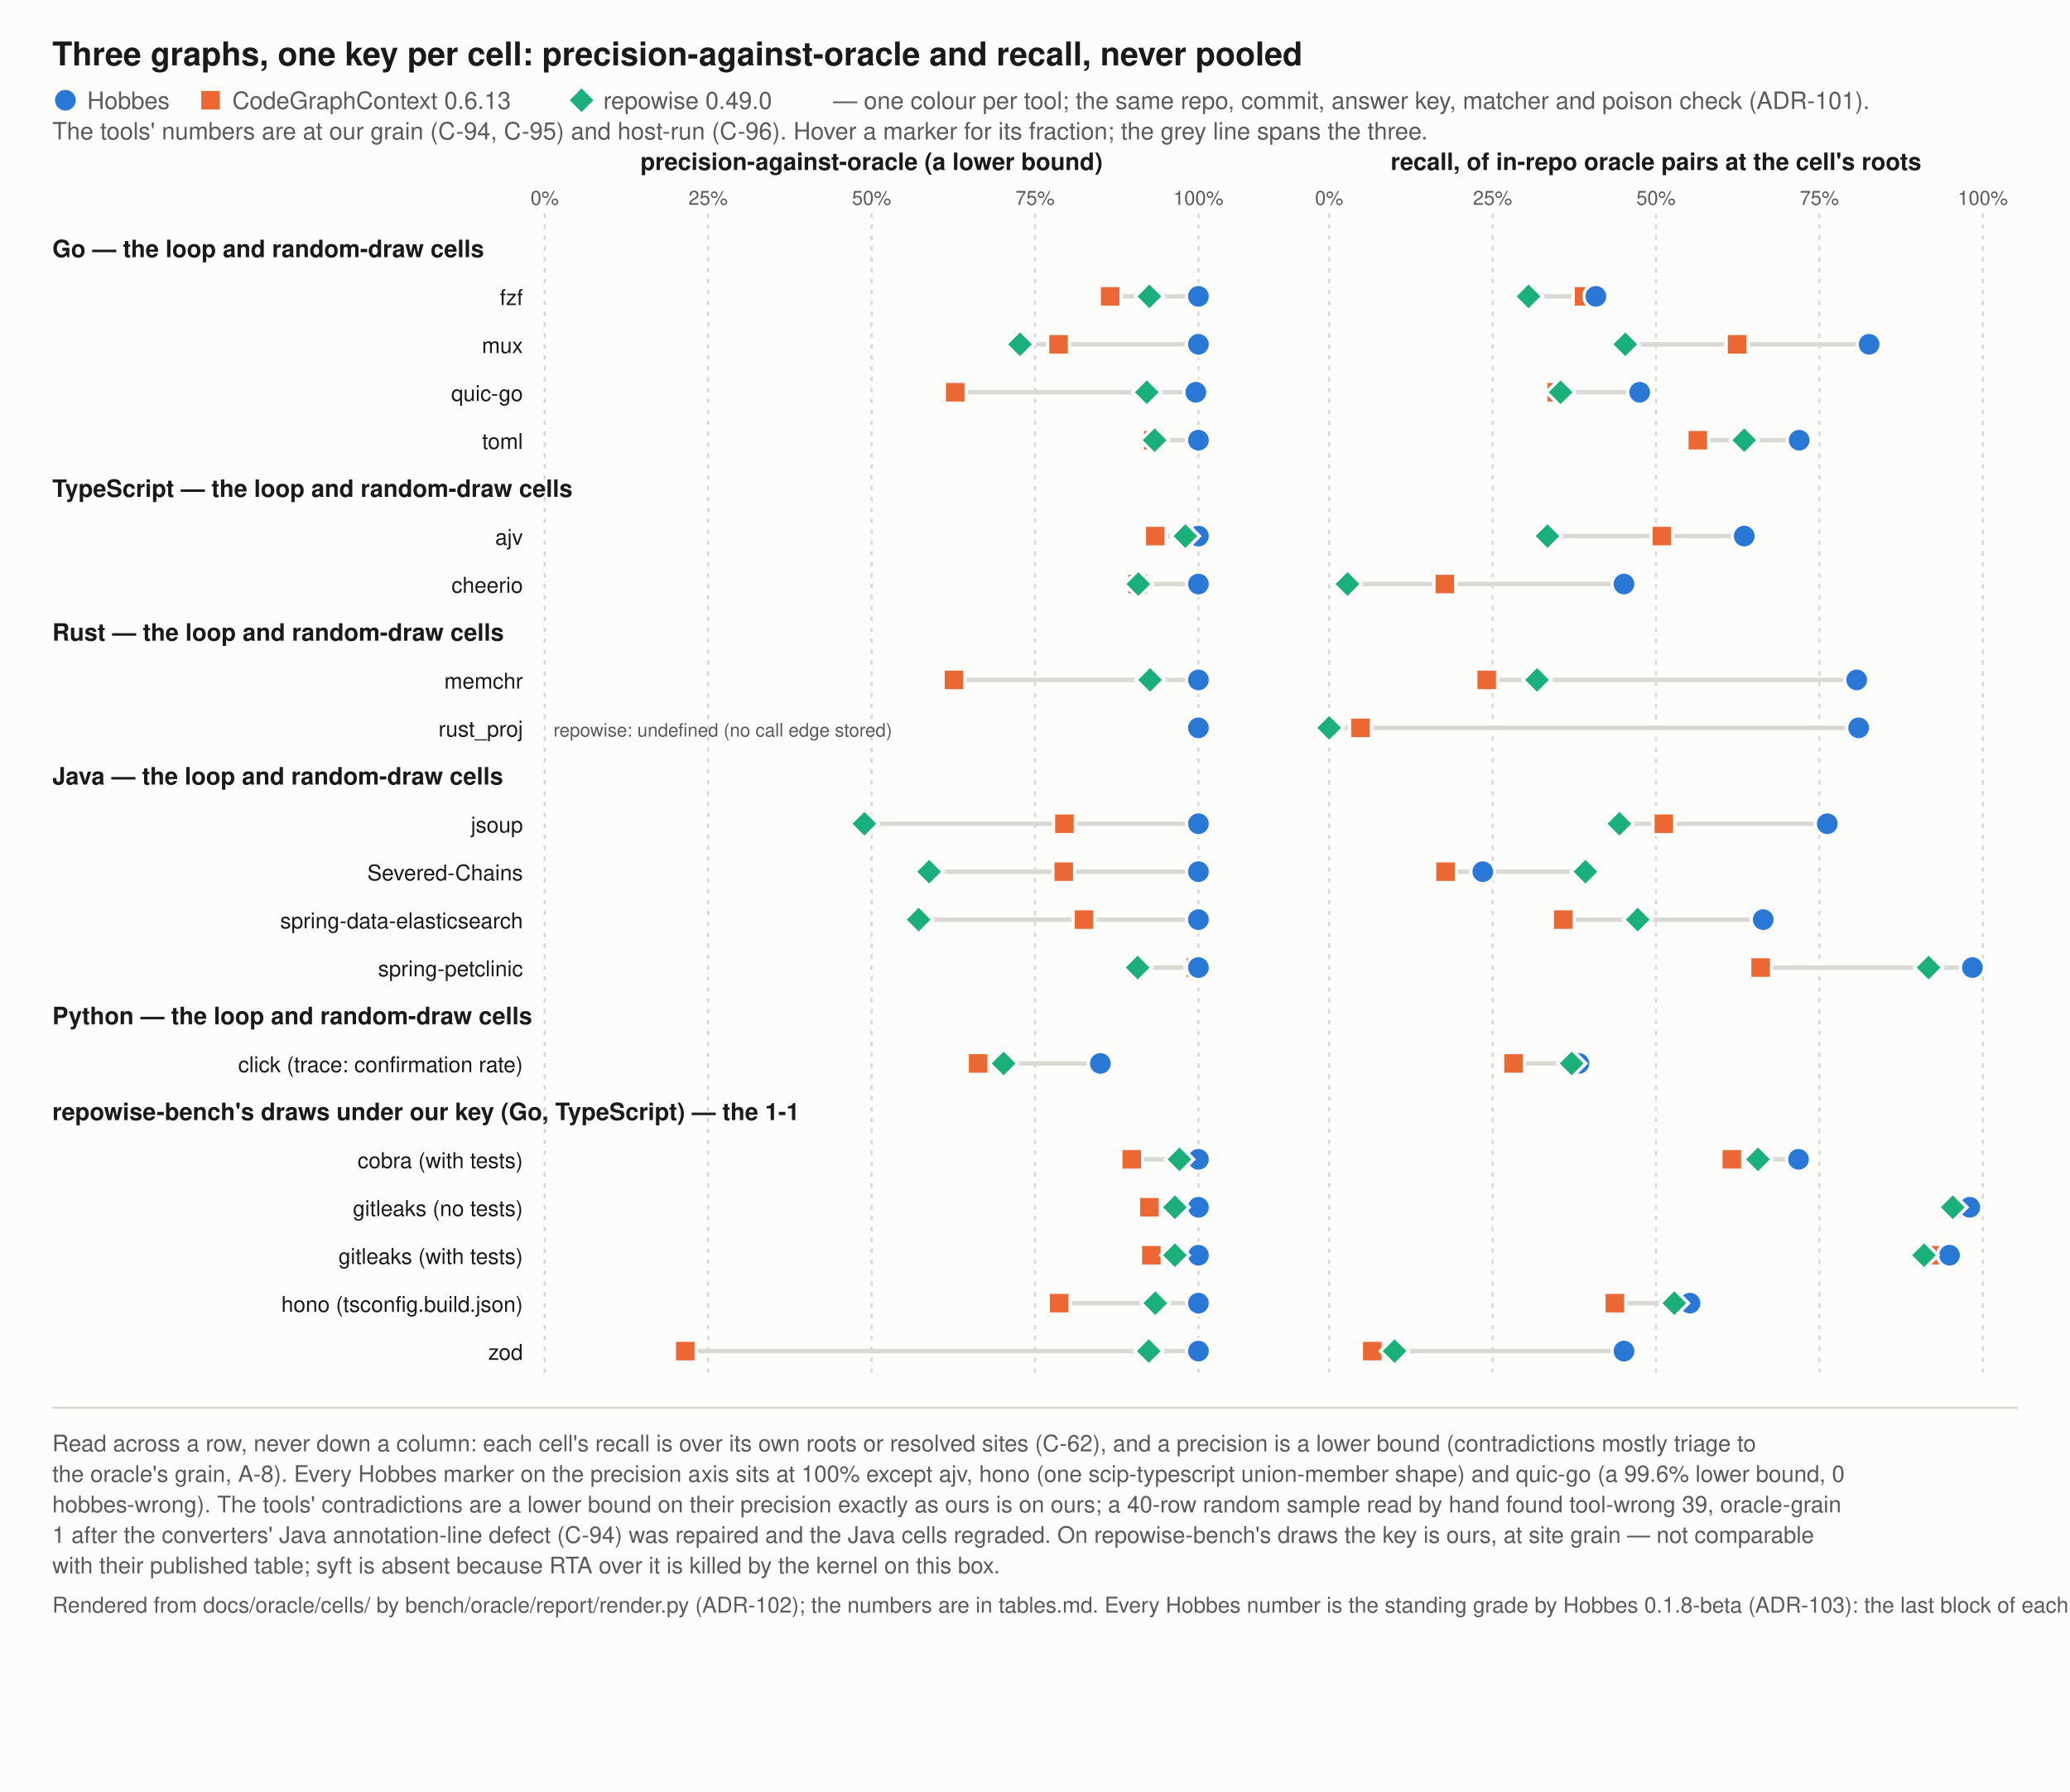
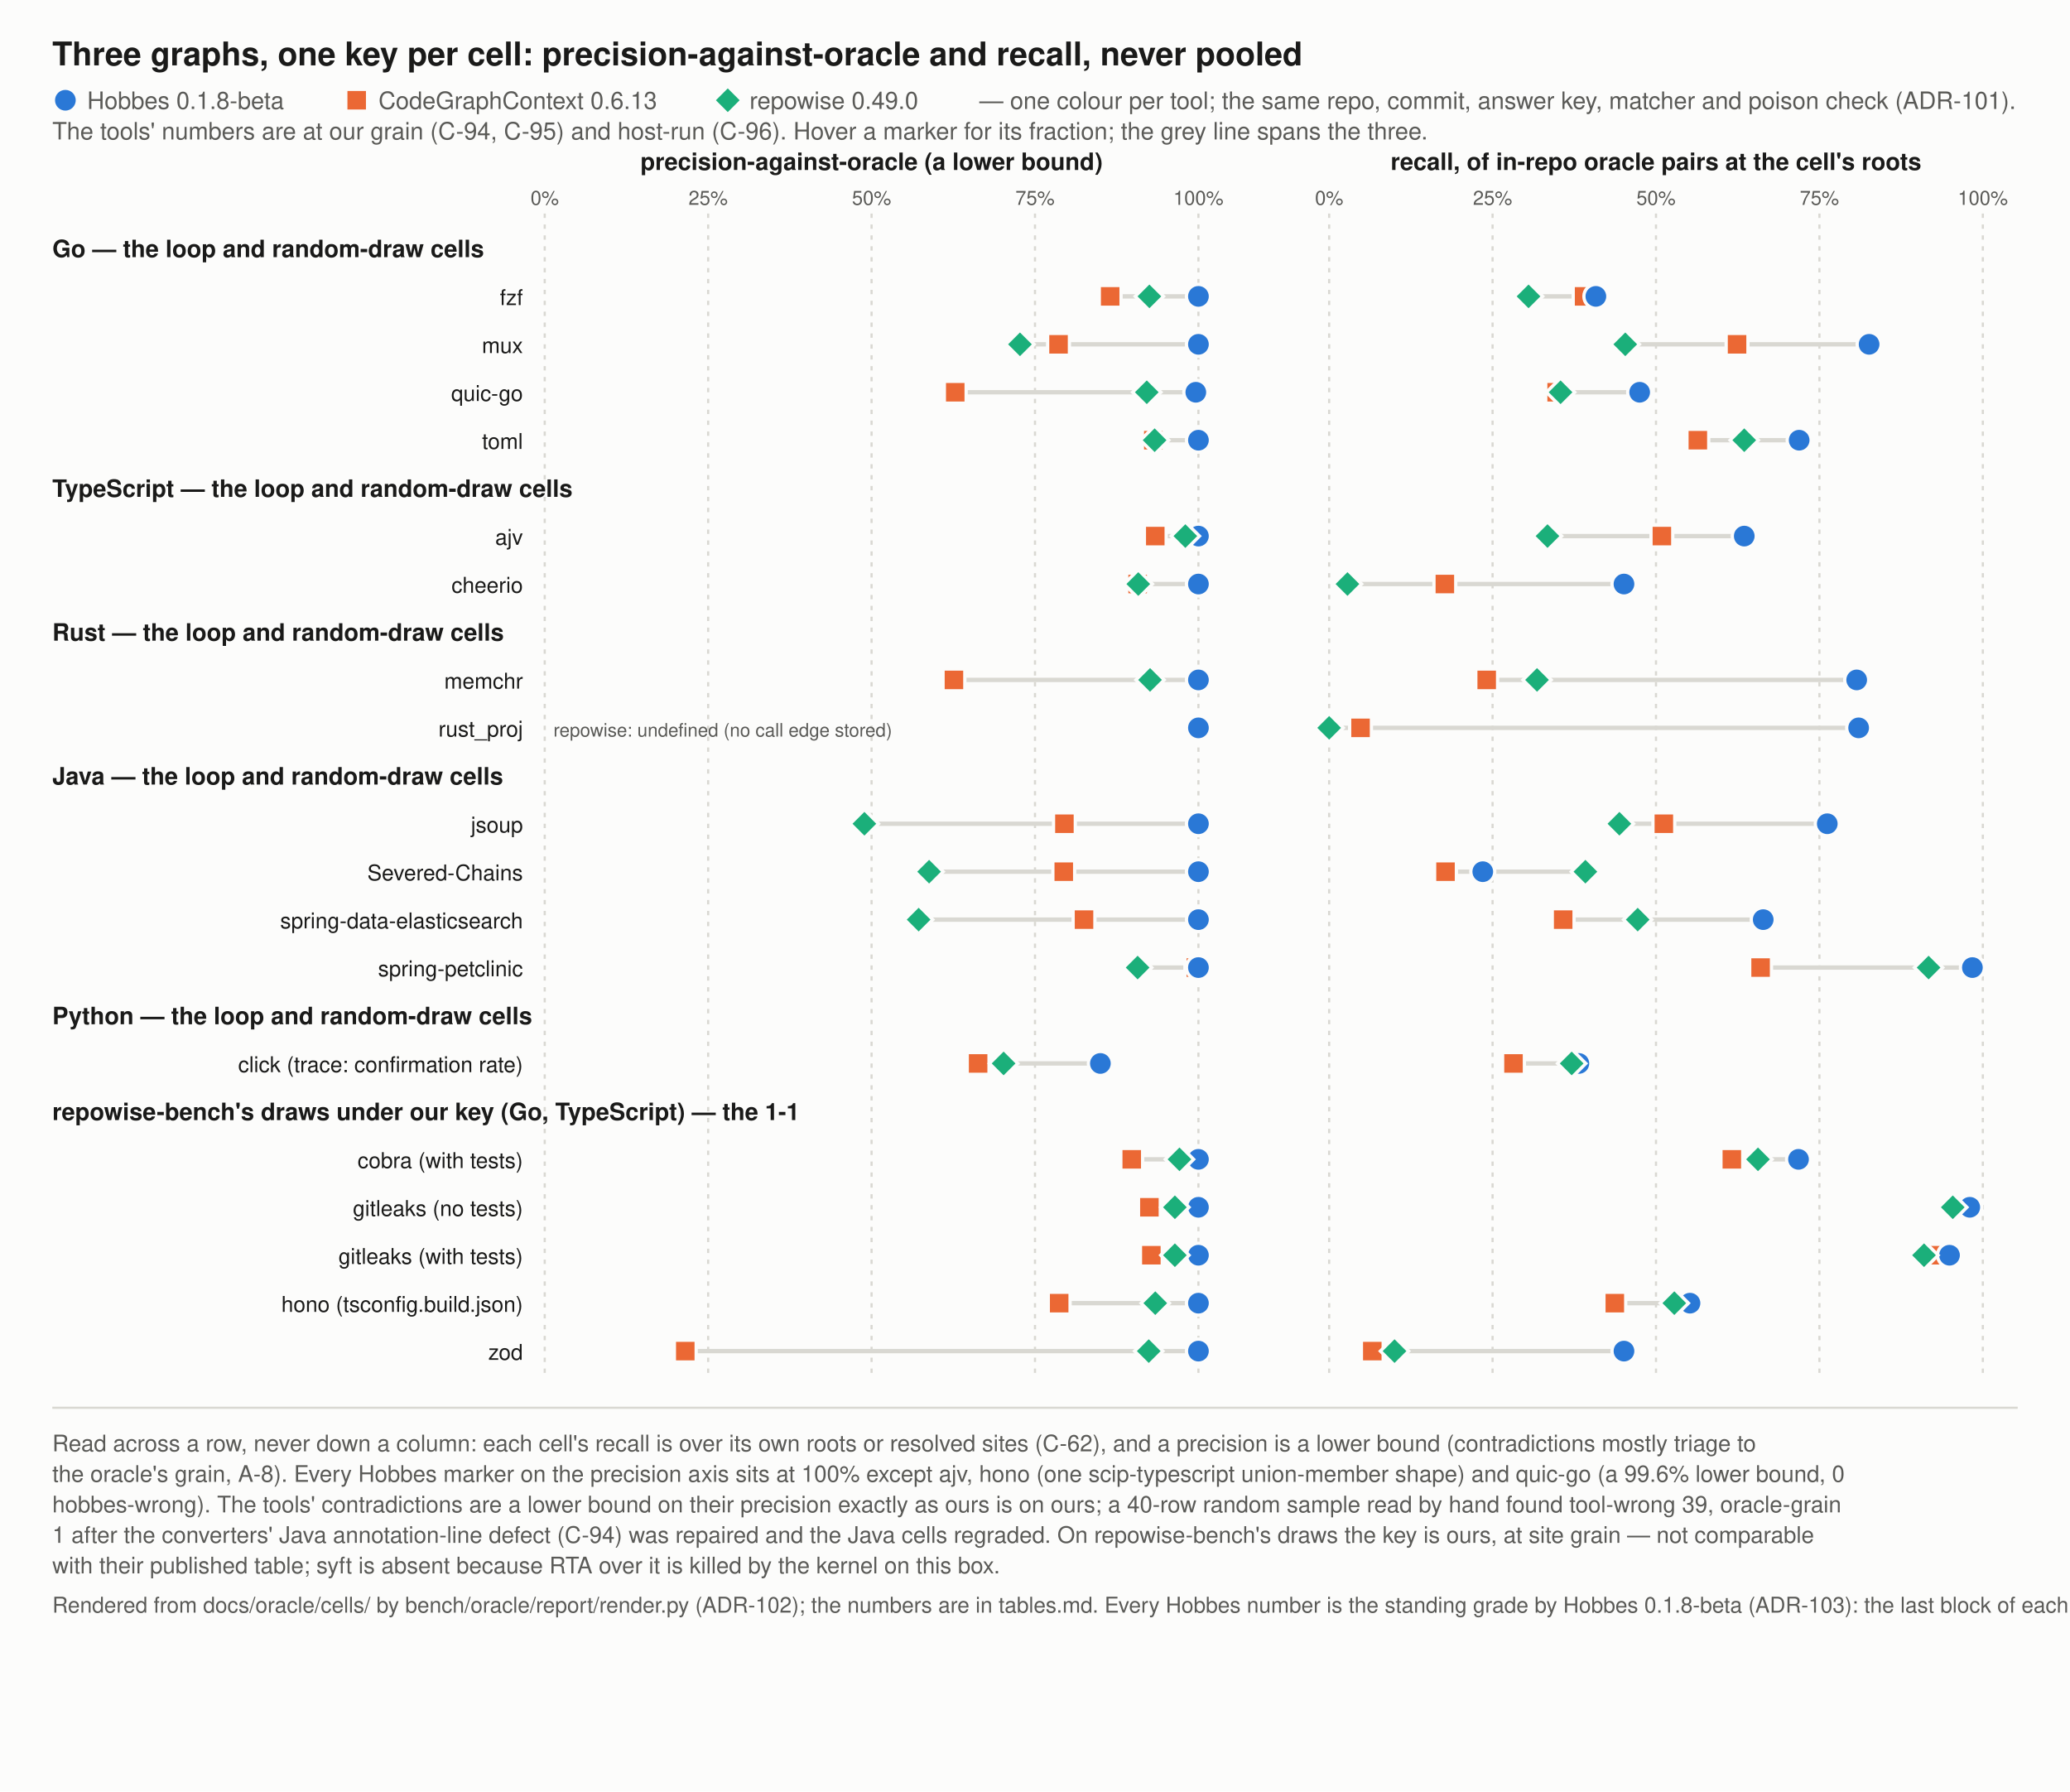
<svg xmlns="http://www.w3.org/2000/svg" width="950" height="822" viewBox="0 0 950 822" role="img" aria-label="Three graphs on one key per cell: precision-against-oracle and recall, Hobbes beside CodeGraphContext and repowise">
  <rect width="950" height="822" fill="#fcfcfb" />
  <text x="24" y="30" font-size="15" fill="#1a1a19" text-anchor="start" font-weight="bold" font-family="-apple-system, 'Segoe UI', Helvetica, Arial, sans-serif">Three graphs, one key per cell: precision-against-oracle and recall, never pooled</text>
  <g>
    <circle cx="30" cy="46" r="5.5" fill="#2a78d6" stroke="#fcfcfb" stroke-width="1.5" />
  </g>
-   <text x="40" y="50" font-size="11" fill="#5a5a57" text-anchor="start" font-weight="normal" font-family="-apple-system, 'Segoe UI', Helvetica, Arial, sans-serif">Hobbes</text>
-   <g>
-     <rect x="91.6" y="41" width="10" height="10" fill="#eb6834" stroke="#fcfcfb" stroke-width="1.5" />
-   </g>
-   <text x="106.6" y="50" font-size="11" fill="#5a5a57" text-anchor="start" font-weight="normal" font-family="-apple-system, 'Segoe UI', Helvetica, Arial, sans-serif">CodeGraphContext 0.6.13</text>
-   <g>
-     <polygon points="266.9,39.5 273.4,46 266.9,52.5 260.4,46" fill="#1baf7a" stroke="#fcfcfb" stroke-width="1.5" />
-   </g>
-   <text x="276.9" y="50" font-size="11" fill="#5a5a57" text-anchor="start" font-weight="normal" font-family="-apple-system, 'Segoe UI', Helvetica, Arial, sans-serif">repowise 0.49.0</text>
-   <text x="382.4" y="50" font-size="11" fill="#5a5a57" text-anchor="start" font-weight="normal" font-family="-apple-system, 'Segoe UI', Helvetica, Arial, sans-serif">— one colour per tool; the same repo, commit, answer key, matcher and poison check (ADR-101).</text>
+   <text x="40" y="50" font-size="11" fill="#5a5a57" text-anchor="start" font-weight="normal" font-family="-apple-system, 'Segoe UI', Helvetica, Arial, sans-serif">Hobbes 0.1.8-beta</text>
+   <g>
+     <rect x="158.7" y="41" width="10" height="10" fill="#eb6834" stroke="#fcfcfb" stroke-width="1.5" />
+   </g>
+   <text x="173.7" y="50" font-size="11" fill="#5a5a57" text-anchor="start" font-weight="normal" font-family="-apple-system, 'Segoe UI', Helvetica, Arial, sans-serif">CodeGraphContext 0.6.13</text>
+   <g>
+     <polygon points="334.0,39.5 340.5,46 334.0,52.5 327.5,46" fill="#1baf7a" stroke="#fcfcfb" stroke-width="1.5" />
+   </g>
+   <text x="344.0" y="50" font-size="11" fill="#5a5a57" text-anchor="start" font-weight="normal" font-family="-apple-system, 'Segoe UI', Helvetica, Arial, sans-serif">repowise 0.49.0</text>
+   <text x="449.5" y="50" font-size="11" fill="#5a5a57" text-anchor="start" font-weight="normal" font-family="-apple-system, 'Segoe UI', Helvetica, Arial, sans-serif">— one colour per tool; the same repo, commit, answer key, matcher and poison check (ADR-101).</text>
  <text x="24" y="64" font-size="11" fill="#5a5a57" text-anchor="start" font-weight="normal" font-family="-apple-system, 'Segoe UI', Helvetica, Arial, sans-serif">The tools' numbers are at our grain (C-94, C-95) and host-run (C-96). Hover a marker for its fraction; the grey line spans the three.</text>
  <line x1="250.0" y1="98" x2="250.0" y2="632" stroke="#d9d8d2" stroke-dasharray="2 3" />
  <text x="250.0" y="94" font-size="9" fill="#5a5a57" text-anchor="middle" font-weight="normal" font-family="-apple-system, 'Segoe UI', Helvetica, Arial, sans-serif">0%</text>
  <line x1="325.0" y1="98" x2="325.0" y2="632" stroke="#d9d8d2" stroke-dasharray="2 3" />
  <text x="325.0" y="94" font-size="9" fill="#5a5a57" text-anchor="middle" font-weight="normal" font-family="-apple-system, 'Segoe UI', Helvetica, Arial, sans-serif">25%</text>
  <line x1="400.0" y1="98" x2="400.0" y2="632" stroke="#d9d8d2" stroke-dasharray="2 3" />
  <text x="400.0" y="94" font-size="9" fill="#5a5a57" text-anchor="middle" font-weight="normal" font-family="-apple-system, 'Segoe UI', Helvetica, Arial, sans-serif">50%</text>
  <line x1="475.0" y1="98" x2="475.0" y2="632" stroke="#d9d8d2" stroke-dasharray="2 3" />
  <text x="475.0" y="94" font-size="9" fill="#5a5a57" text-anchor="middle" font-weight="normal" font-family="-apple-system, 'Segoe UI', Helvetica, Arial, sans-serif">75%</text>
  <line x1="550.0" y1="98" x2="550.0" y2="632" stroke="#d9d8d2" stroke-dasharray="2 3" />
  <text x="550.0" y="94" font-size="9" fill="#5a5a57" text-anchor="middle" font-weight="normal" font-family="-apple-system, 'Segoe UI', Helvetica, Arial, sans-serif">100%</text>
  <text x="400.0" y="78" font-size="11" fill="#1a1a19" text-anchor="middle" font-weight="bold" font-family="-apple-system, 'Segoe UI', Helvetica, Arial, sans-serif">precision-against-oracle (a lower bound)</text>
  <line x1="610.0" y1="98" x2="610.0" y2="632" stroke="#d9d8d2" stroke-dasharray="2 3" />
  <text x="610.0" y="94" font-size="9" fill="#5a5a57" text-anchor="middle" font-weight="normal" font-family="-apple-system, 'Segoe UI', Helvetica, Arial, sans-serif">0%</text>
  <line x1="685.0" y1="98" x2="685.0" y2="632" stroke="#d9d8d2" stroke-dasharray="2 3" />
  <text x="685.0" y="94" font-size="9" fill="#5a5a57" text-anchor="middle" font-weight="normal" font-family="-apple-system, 'Segoe UI', Helvetica, Arial, sans-serif">25%</text>
  <line x1="760.0" y1="98" x2="760.0" y2="632" stroke="#d9d8d2" stroke-dasharray="2 3" />
  <text x="760.0" y="94" font-size="9" fill="#5a5a57" text-anchor="middle" font-weight="normal" font-family="-apple-system, 'Segoe UI', Helvetica, Arial, sans-serif">50%</text>
  <line x1="835.0" y1="98" x2="835.0" y2="632" stroke="#d9d8d2" stroke-dasharray="2 3" />
  <text x="835.0" y="94" font-size="9" fill="#5a5a57" text-anchor="middle" font-weight="normal" font-family="-apple-system, 'Segoe UI', Helvetica, Arial, sans-serif">75%</text>
  <line x1="910.0" y1="98" x2="910.0" y2="632" stroke="#d9d8d2" stroke-dasharray="2 3" />
  <text x="910.0" y="94" font-size="9" fill="#5a5a57" text-anchor="middle" font-weight="normal" font-family="-apple-system, 'Segoe UI', Helvetica, Arial, sans-serif">100%</text>
  <text x="760.0" y="78" font-size="11" fill="#1a1a19" text-anchor="middle" font-weight="bold" font-family="-apple-system, 'Segoe UI', Helvetica, Arial, sans-serif">recall, of in-repo oracle pairs at the cell's roots</text>
  <text x="24" y="118" font-size="11" fill="#1a1a19" text-anchor="start" font-weight="bold" font-family="-apple-system, 'Segoe UI', Helvetica, Arial, sans-serif">Go — the loop and random-draw cells</text>
  <text x="240" y="140" font-size="10" fill="#1a1a19" text-anchor="end" font-weight="normal" font-family="-apple-system, 'Segoe UI', Helvetica, Arial, sans-serif">fzf</text>
  <line x1="509.5" y1="136" x2="550.0" y2="136" stroke="#d9d8d2" stroke-width="2" />
  <g>
    <rect x="504.5" y="131" width="10" height="10" fill="#eb6834" stroke="#fcfcfb" stroke-width="1.5" />
  </g>
  <g>
    <circle cx="550.0" cy="136" r="5.5" fill="#2a78d6" stroke="#fcfcfb" stroke-width="1.5" />
  </g>
  <g>
    <polygon points="527.5,129.5 534.0,136 527.5,142.5 521.0,136" fill="#1baf7a" stroke="#fcfcfb" stroke-width="1.5" />
  </g>
  <line x1="701.5" y1="136" x2="732.4" y2="136" stroke="#d9d8d2" stroke-width="2" />
  <g>
    <rect x="722.0" y="131" width="10" height="10" fill="#eb6834" stroke="#fcfcfb" stroke-width="1.5" />
  </g>
  <g>
    <circle cx="732.4" cy="136" r="5.5" fill="#2a78d6" stroke="#fcfcfb" stroke-width="1.5" />
  </g>
  <g>
    <polygon points="701.5,129.5 708.0,136 701.5,142.5 695.0,136" fill="#1baf7a" stroke="#fcfcfb" stroke-width="1.5" />
  </g>
  <text x="240" y="162" font-size="10" fill="#1a1a19" text-anchor="end" font-weight="normal" font-family="-apple-system, 'Segoe UI', Helvetica, Arial, sans-serif">mux</text>
  <line x1="468.1" y1="158" x2="550.0" y2="158" stroke="#d9d8d2" stroke-width="2" />
  <g>
    <rect x="480.8" y="153" width="10" height="10" fill="#eb6834" stroke="#fcfcfb" stroke-width="1.5" />
  </g>
  <g>
    <circle cx="550.0" cy="158" r="5.5" fill="#2a78d6" stroke="#fcfcfb" stroke-width="1.5" />
  </g>
  <g>
    <polygon points="468.1,151.5 474.6,158 468.1,164.5 461.6,158" fill="#1baf7a" stroke="#fcfcfb" stroke-width="1.5" />
  </g>
  <line x1="745.9" y1="158" x2="857.8" y2="158" stroke="#d9d8d2" stroke-width="2" />
  <g>
    <rect x="792.2" y="153" width="10" height="10" fill="#eb6834" stroke="#fcfcfb" stroke-width="1.5" />
  </g>
  <g>
    <circle cx="857.8" cy="158" r="5.5" fill="#2a78d6" stroke="#fcfcfb" stroke-width="1.5" />
  </g>
  <g>
    <polygon points="745.9,151.5 752.4,158 745.9,164.5 739.4,158" fill="#1baf7a" stroke="#fcfcfb" stroke-width="1.5" />
  </g>
  <text x="240" y="184" font-size="10" fill="#1a1a19" text-anchor="end" font-weight="normal" font-family="-apple-system, 'Segoe UI', Helvetica, Arial, sans-serif">quic-go</text>
  <line x1="438.4" y1="180" x2="548.8" y2="180" stroke="#d9d8d2" stroke-width="2" />
  <g>
    <rect x="433.4" y="175" width="10" height="10" fill="#eb6834" stroke="#fcfcfb" stroke-width="1.5" />
  </g>
  <g>
    <circle cx="548.8" cy="180" r="5.5" fill="#2a78d6" stroke="#fcfcfb" stroke-width="1.5" />
  </g>
  <g>
    <polygon points="526.3,173.5 532.8,180 526.3,186.5 519.8,180" fill="#1baf7a" stroke="#fcfcfb" stroke-width="1.5" />
  </g>
  <line x1="714.4" y1="180" x2="752.5" y2="180" stroke="#d9d8d2" stroke-width="2" />
  <g>
    <rect x="709.4" y="175" width="10" height="10" fill="#eb6834" stroke="#fcfcfb" stroke-width="1.5" />
  </g>
  <g>
    <circle cx="752.5" cy="180" r="5.5" fill="#2a78d6" stroke="#fcfcfb" stroke-width="1.5" />
  </g>
  <g>
    <polygon points="716.2,173.5 722.7,180 716.2,186.5 709.7,180" fill="#1baf7a" stroke="#fcfcfb" stroke-width="1.5" />
  </g>
  <text x="240" y="206" font-size="10" fill="#1a1a19" text-anchor="end" font-weight="normal" font-family="-apple-system, 'Segoe UI', Helvetica, Arial, sans-serif">toml</text>
  <line x1="529.3" y1="202" x2="550.0" y2="202" stroke="#d9d8d2" stroke-width="2" />
  <g>
    <rect x="524.3" y="197" width="10" height="10" fill="#eb6834" stroke="#fcfcfb" stroke-width="1.5" />
  </g>
  <g>
    <polygon points="529.9,195.5 536.4,202 529.9,208.5 523.4,202" fill="#1baf7a" stroke="#fcfcfb" stroke-width="1.5" />
  </g>
  <g>
    <circle cx="550.0" cy="202" r="5.5" fill="#2a78d6" stroke="#fcfcfb" stroke-width="1.5" />
  </g>
  <line x1="779.2" y1="202" x2="825.7" y2="202" stroke="#d9d8d2" stroke-width="2" />
  <g>
    <rect x="774.2" y="197" width="10" height="10" fill="#eb6834" stroke="#fcfcfb" stroke-width="1.5" />
  </g>
  <g>
    <polygon points="800.5,195.5 807.0,202 800.5,208.5 794.0,202" fill="#1baf7a" stroke="#fcfcfb" stroke-width="1.5" />
  </g>
  <g>
    <circle cx="825.7" cy="202" r="5.5" fill="#2a78d6" stroke="#fcfcfb" stroke-width="1.5" />
  </g>
  <text x="24" y="228" font-size="11" fill="#1a1a19" text-anchor="start" font-weight="bold" font-family="-apple-system, 'Segoe UI', Helvetica, Arial, sans-serif">TypeScript — the loop and random-draw cells</text>
  <text x="240" y="250" font-size="10" fill="#1a1a19" text-anchor="end" font-weight="normal" font-family="-apple-system, 'Segoe UI', Helvetica, Arial, sans-serif">ajv</text>
  <line x1="530.2" y1="246" x2="550.0" y2="246" stroke="#d9d8d2" stroke-width="2" />
  <g>
    <circle cx="550.0" cy="246" r="5.5" fill="#2a78d6" stroke="#fcfcfb" stroke-width="1.5" />
  </g>
  <g>
    <rect x="525.2" y="241" width="10" height="10" fill="#eb6834" stroke="#fcfcfb" stroke-width="1.5" />
  </g>
  <g>
    <polygon points="544.0,239.5 550.5,246 544.0,252.5 537.5,246" fill="#1baf7a" stroke="#fcfcfb" stroke-width="1.5" />
  </g>
  <line x1="710.2" y1="246" x2="800.5" y2="246" stroke="#d9d8d2" stroke-width="2" />
  <g>
    <circle cx="800.5" cy="246" r="5.5" fill="#2a78d6" stroke="#fcfcfb" stroke-width="1.5" />
  </g>
  <g>
    <rect x="757.7" y="241" width="10" height="10" fill="#eb6834" stroke="#fcfcfb" stroke-width="1.5" />
  </g>
  <g>
    <polygon points="710.2,239.5 716.7,246 710.2,252.5 703.7,246" fill="#1baf7a" stroke="#fcfcfb" stroke-width="1.5" />
  </g>
  <text x="240" y="272" font-size="10" fill="#1a1a19" text-anchor="end" font-weight="normal" font-family="-apple-system, 'Segoe UI', Helvetica, Arial, sans-serif">cheerio</text>
  <line x1="522.1" y1="268" x2="550.0" y2="268" stroke="#d9d8d2" stroke-width="2" />
  <g>
    <circle cx="550.0" cy="268" r="5.5" fill="#2a78d6" stroke="#fcfcfb" stroke-width="1.5" />
  </g>
  <g>
    <rect x="517.1" y="263" width="10" height="10" fill="#eb6834" stroke="#fcfcfb" stroke-width="1.5" />
  </g>
  <g>
    <polygon points="522.4,261.5 528.9,268 522.4,274.5 515.9,268" fill="#1baf7a" stroke="#fcfcfb" stroke-width="1.5" />
  </g>
  <line x1="618.4" y1="268" x2="745.3" y2="268" stroke="#d9d8d2" stroke-width="2" />
  <g>
    <circle cx="745.3" cy="268" r="5.5" fill="#2a78d6" stroke="#fcfcfb" stroke-width="1.5" />
  </g>
  <g>
    <rect x="658.1" y="263" width="10" height="10" fill="#eb6834" stroke="#fcfcfb" stroke-width="1.5" />
  </g>
  <g>
    <polygon points="618.4,261.5 624.9,268 618.4,274.5 611.9,268" fill="#1baf7a" stroke="#fcfcfb" stroke-width="1.5" />
  </g>
  <text x="24" y="294" font-size="11" fill="#1a1a19" text-anchor="start" font-weight="bold" font-family="-apple-system, 'Segoe UI', Helvetica, Arial, sans-serif">Rust — the loop and random-draw cells</text>
  <text x="240" y="316" font-size="10" fill="#1a1a19" text-anchor="end" font-weight="normal" font-family="-apple-system, 'Segoe UI', Helvetica, Arial, sans-serif">memchr</text>
  <line x1="437.8" y1="312" x2="550.0" y2="312" stroke="#d9d8d2" stroke-width="2" />
  <g>
    <rect x="432.8" y="307" width="10" height="10" fill="#eb6834" stroke="#fcfcfb" stroke-width="1.5" />
  </g>
  <g>
    <circle cx="550.0" cy="312" r="5.5" fill="#2a78d6" stroke="#fcfcfb" stroke-width="1.5" />
  </g>
  <g>
    <polygon points="527.8,305.5 534.3,312 527.8,318.5 521.3,312" fill="#1baf7a" stroke="#fcfcfb" stroke-width="1.5" />
  </g>
  <line x1="682.3" y1="312" x2="852.1" y2="312" stroke="#d9d8d2" stroke-width="2" />
  <g>
    <rect x="677.3" y="307" width="10" height="10" fill="#eb6834" stroke="#fcfcfb" stroke-width="1.5" />
  </g>
  <g>
    <circle cx="852.1" cy="312" r="5.5" fill="#2a78d6" stroke="#fcfcfb" stroke-width="1.5" />
  </g>
  <g>
    <polygon points="705.4,305.5 711.9,312 705.4,318.5 698.9,312" fill="#1baf7a" stroke="#fcfcfb" stroke-width="1.5" />
  </g>
  <text x="240" y="338" font-size="10" fill="#1a1a19" text-anchor="end" font-weight="normal" font-family="-apple-system, 'Segoe UI', Helvetica, Arial, sans-serif">rust_proj</text>
  <line x1="550.0" y1="334" x2="550.0" y2="334" stroke="#d9d8d2" stroke-width="2" />
  <g>
    <rect x="545.0" y="329" width="10" height="10" fill="#eb6834" stroke="#fcfcfb" stroke-width="1.5" />
  </g>
  <g>
    <circle cx="550.0" cy="334" r="5.5" fill="#2a78d6" stroke="#fcfcfb" stroke-width="1.5" />
  </g>
  <text x="254" y="338" font-size="8.5" fill="#5a5a57" text-anchor="start" font-weight="normal" font-family="-apple-system, 'Segoe UI', Helvetica, Arial, sans-serif">repowise: undefined (no call edge stored)</text>
  <line x1="610.0" y1="334" x2="853.0" y2="334" stroke="#d9d8d2" stroke-width="2" />
  <g>
    <rect x="619.4" y="329" width="10" height="10" fill="#eb6834" stroke="#fcfcfb" stroke-width="1.5" />
  </g>
  <g>
    <polygon points="610.0,327.5 616.5,334 610.0,340.5 603.5,334" fill="#1baf7a" stroke="#fcfcfb" stroke-width="1.5" />
  </g>
  <g>
    <circle cx="853.0" cy="334" r="5.5" fill="#2a78d6" stroke="#fcfcfb" stroke-width="1.5" />
  </g>
  <text x="24" y="360" font-size="11" fill="#1a1a19" text-anchor="start" font-weight="bold" font-family="-apple-system, 'Segoe UI', Helvetica, Arial, sans-serif">Java — the loop and random-draw cells</text>
  <text x="240" y="382" font-size="10" fill="#1a1a19" text-anchor="end" font-weight="normal" font-family="-apple-system, 'Segoe UI', Helvetica, Arial, sans-serif">jsoup</text>
  <line x1="396.7" y1="378" x2="550.0" y2="378" stroke="#d9d8d2" stroke-width="2" />
  <g>
    <rect x="483.5" y="373" width="10" height="10" fill="#eb6834" stroke="#fcfcfb" stroke-width="1.5" />
  </g>
  <g>
    <circle cx="550.0" cy="378" r="5.5" fill="#2a78d6" stroke="#fcfcfb" stroke-width="1.5" />
  </g>
  <g>
    <polygon points="396.7,371.5 403.2,378 396.7,384.5 390.2,378" fill="#1baf7a" stroke="#fcfcfb" stroke-width="1.5" />
  </g>
  <line x1="743.2" y1="378" x2="838.6" y2="378" stroke="#d9d8d2" stroke-width="2" />
  <g>
    <rect x="758.6" y="373" width="10" height="10" fill="#eb6834" stroke="#fcfcfb" stroke-width="1.5" />
  </g>
  <g>
    <circle cx="838.6" cy="378" r="5.5" fill="#2a78d6" stroke="#fcfcfb" stroke-width="1.5" />
  </g>
  <g>
    <polygon points="743.2,371.5 749.7,378 743.2,384.5 736.7,378" fill="#1baf7a" stroke="#fcfcfb" stroke-width="1.5" />
  </g>
  <text x="240" y="404" font-size="10" fill="#1a1a19" text-anchor="end" font-weight="normal" font-family="-apple-system, 'Segoe UI', Helvetica, Arial, sans-serif">Severed-Chains</text>
  <line x1="426.4" y1="400" x2="550.0" y2="400" stroke="#d9d8d2" stroke-width="2" />
  <g>
    <rect x="483.2" y="395" width="10" height="10" fill="#eb6834" stroke="#fcfcfb" stroke-width="1.5" />
  </g>
  <g>
    <polygon points="426.4,393.5 432.9,400 426.4,406.5 419.9,400" fill="#1baf7a" stroke="#fcfcfb" stroke-width="1.5" />
  </g>
  <g>
    <circle cx="550.0" cy="400" r="5.5" fill="#2a78d6" stroke="#fcfcfb" stroke-width="1.5" />
  </g>
  <line x1="663.4" y1="400" x2="727.6" y2="400" stroke="#d9d8d2" stroke-width="2" />
  <g>
    <rect x="658.4" y="395" width="10" height="10" fill="#eb6834" stroke="#fcfcfb" stroke-width="1.5" />
  </g>
  <g>
    <polygon points="727.6,393.5 734.1,400 727.6,406.5 721.1,400" fill="#1baf7a" stroke="#fcfcfb" stroke-width="1.5" />
  </g>
  <g>
    <circle cx="680.5" cy="400" r="5.5" fill="#2a78d6" stroke="#fcfcfb" stroke-width="1.5" />
  </g>
  <text x="240" y="426" font-size="10" fill="#1a1a19" text-anchor="end" font-weight="normal" font-family="-apple-system, 'Segoe UI', Helvetica, Arial, sans-serif">spring-data-elasticsearch</text>
  <line x1="421.6" y1="422" x2="550.0" y2="422" stroke="#d9d8d2" stroke-width="2" />
  <g>
    <rect x="492.5" y="417" width="10" height="10" fill="#eb6834" stroke="#fcfcfb" stroke-width="1.5" />
  </g>
  <g>
    <polygon points="421.6,415.5 428.1,422 421.6,428.5 415.1,422" fill="#1baf7a" stroke="#fcfcfb" stroke-width="1.5" />
  </g>
  <g>
    <circle cx="550.0" cy="422" r="5.5" fill="#2a78d6" stroke="#fcfcfb" stroke-width="1.5" />
  </g>
  <line x1="717.4" y1="422" x2="809.2" y2="422" stroke="#d9d8d2" stroke-width="2" />
  <g>
    <rect x="712.4" y="417" width="10" height="10" fill="#eb6834" stroke="#fcfcfb" stroke-width="1.5" />
  </g>
  <g>
    <polygon points="751.6,415.5 758.1,422 751.6,428.5 745.1,422" fill="#1baf7a" stroke="#fcfcfb" stroke-width="1.5" />
  </g>
  <g>
    <circle cx="809.2" cy="422" r="5.5" fill="#2a78d6" stroke="#fcfcfb" stroke-width="1.5" />
  </g>
  <text x="240" y="448" font-size="10" fill="#1a1a19" text-anchor="end" font-weight="normal" font-family="-apple-system, 'Segoe UI', Helvetica, Arial, sans-serif">spring-petclinic</text>
  <line x1="522.1" y1="444" x2="550.0" y2="444" stroke="#d9d8d2" stroke-width="2" />
  <g>
    <rect x="543.8" y="439" width="10" height="10" fill="#eb6834" stroke="#fcfcfb" stroke-width="1.5" />
  </g>
  <g>
    <circle cx="550.0" cy="444" r="5.5" fill="#2a78d6" stroke="#fcfcfb" stroke-width="1.5" />
  </g>
  <g>
    <polygon points="522.1,437.5 528.6,444 522.1,450.5 515.6,444" fill="#1baf7a" stroke="#fcfcfb" stroke-width="1.5" />
  </g>
  <line x1="808.0" y1="444" x2="905.2" y2="444" stroke="#d9d8d2" stroke-width="2" />
  <g>
    <rect x="803.0" y="439" width="10" height="10" fill="#eb6834" stroke="#fcfcfb" stroke-width="1.5" />
  </g>
  <g>
    <circle cx="905.2" cy="444" r="5.5" fill="#2a78d6" stroke="#fcfcfb" stroke-width="1.5" />
  </g>
  <g>
    <polygon points="885.1,437.5 891.6,444 885.1,450.5 878.6,444" fill="#1baf7a" stroke="#fcfcfb" stroke-width="1.5" />
  </g>
  <text x="24" y="470" font-size="11" fill="#1a1a19" text-anchor="start" font-weight="bold" font-family="-apple-system, 'Segoe UI', Helvetica, Arial, sans-serif">Python — the loop and random-draw cells</text>
  <text x="240" y="492" font-size="10" fill="#1a1a19" text-anchor="end" font-weight="normal" font-family="-apple-system, 'Segoe UI', Helvetica, Arial, sans-serif">click (trace: confirmation rate)</text>
  <line x1="448.9" y1="488" x2="505.0" y2="488" stroke="#d9d8d2" stroke-width="2" />
  <g>
    <circle cx="505.0" cy="488" r="5.5" fill="#2a78d6" stroke="#fcfcfb" stroke-width="1.5" />
  </g>
  <g>
    <rect x="443.9" y="483" width="10" height="10" fill="#eb6834" stroke="#fcfcfb" stroke-width="1.5" />
  </g>
  <g>
    <polygon points="460.6,481.5 467.1,488 460.6,494.5 454.1,488" fill="#1baf7a" stroke="#fcfcfb" stroke-width="1.5" />
  </g>
  <line x1="694.6" y1="488" x2="724.6" y2="488" stroke="#d9d8d2" stroke-width="2" />
  <g>
    <circle cx="724.6" cy="488" r="5.5" fill="#2a78d6" stroke="#fcfcfb" stroke-width="1.5" />
  </g>
  <g>
    <rect x="689.6" y="483" width="10" height="10" fill="#eb6834" stroke="#fcfcfb" stroke-width="1.5" />
  </g>
  <g>
    <polygon points="721.3,481.5 727.8,488 721.3,494.5 714.8,488" fill="#1baf7a" stroke="#fcfcfb" stroke-width="1.5" />
  </g>
  <text x="24" y="514" font-size="11" fill="#1a1a19" text-anchor="start" font-weight="bold" font-family="-apple-system, 'Segoe UI', Helvetica, Arial, sans-serif">repowise-bench's draws under our key (Go, TypeScript) — the 1-1</text>
  <text x="240" y="536" font-size="10" fill="#1a1a19" text-anchor="end" font-weight="normal" font-family="-apple-system, 'Segoe UI', Helvetica, Arial, sans-serif">cobra (with tests)</text>
  <line x1="519.4" y1="532" x2="550.0" y2="532" stroke="#d9d8d2" stroke-width="2" />
  <g>
    <circle cx="550.0" cy="532" r="5.5" fill="#2a78d6" stroke="#fcfcfb" stroke-width="1.5" />
  </g>
  <g>
    <rect x="514.4" y="527" width="10" height="10" fill="#eb6834" stroke="#fcfcfb" stroke-width="1.5" />
  </g>
  <g>
    <polygon points="541.3,525.5 547.8,532 541.3,538.5 534.8,532" fill="#1baf7a" stroke="#fcfcfb" stroke-width="1.5" />
  </g>
  <line x1="794.8" y1="532" x2="825.4" y2="532" stroke="#d9d8d2" stroke-width="2" />
  <g>
    <circle cx="825.4" cy="532" r="5.5" fill="#2a78d6" stroke="#fcfcfb" stroke-width="1.5" />
  </g>
  <g>
    <rect x="789.8" y="527" width="10" height="10" fill="#eb6834" stroke="#fcfcfb" stroke-width="1.5" />
  </g>
  <g>
    <polygon points="806.8,525.5 813.3,532 806.8,538.5 800.3,532" fill="#1baf7a" stroke="#fcfcfb" stroke-width="1.5" />
  </g>
  <text x="240" y="558" font-size="10" fill="#1a1a19" text-anchor="end" font-weight="normal" font-family="-apple-system, 'Segoe UI', Helvetica, Arial, sans-serif">gitleaks (no tests)</text>
  <line x1="527.5" y1="554" x2="550.0" y2="554" stroke="#d9d8d2" stroke-width="2" />
  <g>
    <rect x="522.5" y="549" width="10" height="10" fill="#eb6834" stroke="#fcfcfb" stroke-width="1.5" />
  </g>
  <g>
    <circle cx="550.0" cy="554" r="5.5" fill="#2a78d6" stroke="#fcfcfb" stroke-width="1.5" />
  </g>
  <g>
    <polygon points="539.2,547.5 545.7,554 539.2,560.5 532.7,554" fill="#1baf7a" stroke="#fcfcfb" stroke-width="1.5" />
  </g>
  <line x1="896.2" y1="554" x2="904.0" y2="554" stroke="#d9d8d2" stroke-width="2" />
  <g>
    <rect x="895.4" y="549" width="10" height="10" fill="#eb6834" stroke="#fcfcfb" stroke-width="1.5" />
  </g>
  <g>
    <circle cx="904.0" cy="554" r="5.5" fill="#2a78d6" stroke="#fcfcfb" stroke-width="1.5" />
  </g>
  <g>
    <polygon points="896.2,547.5 902.7,554 896.2,560.5 889.7,554" fill="#1baf7a" stroke="#fcfcfb" stroke-width="1.5" />
  </g>
  <text x="240" y="580" font-size="10" fill="#1a1a19" text-anchor="end" font-weight="normal" font-family="-apple-system, 'Segoe UI', Helvetica, Arial, sans-serif">gitleaks (with tests)</text>
  <line x1="528.4" y1="576" x2="550.0" y2="576" stroke="#d9d8d2" stroke-width="2" />
  <g>
    <rect x="523.4" y="571" width="10" height="10" fill="#eb6834" stroke="#fcfcfb" stroke-width="1.5" />
  </g>
  <g>
    <circle cx="550.0" cy="576" r="5.5" fill="#2a78d6" stroke="#fcfcfb" stroke-width="1.5" />
  </g>
  <g>
    <polygon points="539.2,569.5 545.7,576 539.2,582.5 532.7,576" fill="#1baf7a" stroke="#fcfcfb" stroke-width="1.5" />
  </g>
  <line x1="883.0" y1="576" x2="894.7" y2="576" stroke="#d9d8d2" stroke-width="2" />
  <g>
    <rect x="883.1" y="571" width="10" height="10" fill="#eb6834" stroke="#fcfcfb" stroke-width="1.5" />
  </g>
  <g>
    <circle cx="894.7" cy="576" r="5.5" fill="#2a78d6" stroke="#fcfcfb" stroke-width="1.5" />
  </g>
  <g>
    <polygon points="883.0,569.5 889.5,576 883.0,582.5 876.5,576" fill="#1baf7a" stroke="#fcfcfb" stroke-width="1.5" />
  </g>
  <text x="240" y="602" font-size="10" fill="#1a1a19" text-anchor="end" font-weight="normal" font-family="-apple-system, 'Segoe UI', Helvetica, Arial, sans-serif">hono (tsconfig.build.json)</text>
  <line x1="486.1" y1="598" x2="550.0" y2="598" stroke="#d9d8d2" stroke-width="2" />
  <g>
    <rect x="481.1" y="593" width="10" height="10" fill="#eb6834" stroke="#fcfcfb" stroke-width="1.5" />
  </g>
  <g>
    <circle cx="550.0" cy="598" r="5.5" fill="#2a78d6" stroke="#fcfcfb" stroke-width="1.5" />
  </g>
  <g>
    <polygon points="530.2,591.5 536.7,598 530.2,604.5 523.7,598" fill="#1baf7a" stroke="#fcfcfb" stroke-width="1.5" />
  </g>
  <line x1="741.1" y1="598" x2="775.6" y2="598" stroke="#d9d8d2" stroke-width="2" />
  <g>
    <rect x="736.1" y="593" width="10" height="10" fill="#eb6834" stroke="#fcfcfb" stroke-width="1.5" />
  </g>
  <g>
    <circle cx="775.6" cy="598" r="5.5" fill="#2a78d6" stroke="#fcfcfb" stroke-width="1.5" />
  </g>
  <g>
    <polygon points="768.4,591.5 774.9,598 768.4,604.5 761.9,598" fill="#1baf7a" stroke="#fcfcfb" stroke-width="1.5" />
  </g>
  <text x="240" y="624" font-size="10" fill="#1a1a19" text-anchor="end" font-weight="normal" font-family="-apple-system, 'Segoe UI', Helvetica, Arial, sans-serif">zod</text>
  <line x1="314.5" y1="620" x2="550.0" y2="620" stroke="#d9d8d2" stroke-width="2" />
  <g>
    <rect x="309.5" y="615" width="10" height="10" fill="#eb6834" stroke="#fcfcfb" stroke-width="1.5" />
  </g>
  <g>
    <polygon points="527.2,613.5 533.7,620 527.2,626.5 520.7,620" fill="#1baf7a" stroke="#fcfcfb" stroke-width="1.5" />
  </g>
  <g>
    <circle cx="550.0" cy="620" r="5.5" fill="#2a78d6" stroke="#fcfcfb" stroke-width="1.5" />
  </g>
  <line x1="629.8" y1="620" x2="745.3" y2="620" stroke="#d9d8d2" stroke-width="2" />
  <g>
    <rect x="624.8" y="615" width="10" height="10" fill="#eb6834" stroke="#fcfcfb" stroke-width="1.5" />
  </g>
  <g>
    <polygon points="640.0,613.5 646.5,620 640.0,626.5 633.5,620" fill="#1baf7a" stroke="#fcfcfb" stroke-width="1.5" />
  </g>
  <g>
    <circle cx="745.3" cy="620" r="5.5" fill="#2a78d6" stroke="#fcfcfb" stroke-width="1.5" />
  </g>
  <line x1="24" y1="646" x2="926" y2="646" stroke="#d9d8d2" />
  <text x="24" y="666" font-size="10.5" fill="#5a5a57" text-anchor="start" font-weight="normal" font-family="-apple-system, 'Segoe UI', Helvetica, Arial, sans-serif">Read across a row, never down a column: each cell's recall is over its own roots or resolved sites (C-62), and a precision is a lower bound (contradictions mostly triage to</text>
  <text x="24" y="680" font-size="10.5" fill="#5a5a57" text-anchor="start" font-weight="normal" font-family="-apple-system, 'Segoe UI', Helvetica, Arial, sans-serif">the oracle's grain, A-8). Every Hobbes marker on the precision axis sits at 100% except ajv, hono (one scip-typescript union-member shape) and quic-go (a 99.6% lower bound, 0</text>
  <text x="24" y="694" font-size="10.5" fill="#5a5a57" text-anchor="start" font-weight="normal" font-family="-apple-system, 'Segoe UI', Helvetica, Arial, sans-serif">hobbes-wrong). The tools' contradictions are a lower bound on their precision exactly as ours is on ours; a 40-row random sample read by hand found tool-wrong 39, oracle-grain</text>
  <text x="24" y="708" font-size="10.5" fill="#5a5a57" text-anchor="start" font-weight="normal" font-family="-apple-system, 'Segoe UI', Helvetica, Arial, sans-serif">1 after the converters' Java annotation-line defect (C-94) was repaired and the Java cells regraded. On repowise-bench's draws the key is ours, at site grain — not comparable</text>
  <text x="24" y="722" font-size="10.5" fill="#5a5a57" text-anchor="start" font-weight="normal" font-family="-apple-system, 'Segoe UI', Helvetica, Arial, sans-serif">with their published table; syft is absent because RTA over it is killed by the kernel on this box.</text>
  <text x="24" y="740" font-size="10" fill="#5a5a57" text-anchor="start" font-weight="normal" font-family="-apple-system, 'Segoe UI', Helvetica, Arial, sans-serif">Rendered from docs/oracle/cells/ by bench/oracle/report/render.py (ADR-102); the numbers are in tables.md. Every Hobbes number is the standing grade by Hobbes 0.1.8-beta (ADR-103): the last block of each record, regraded on one build against the same keys.</text>
</svg>
